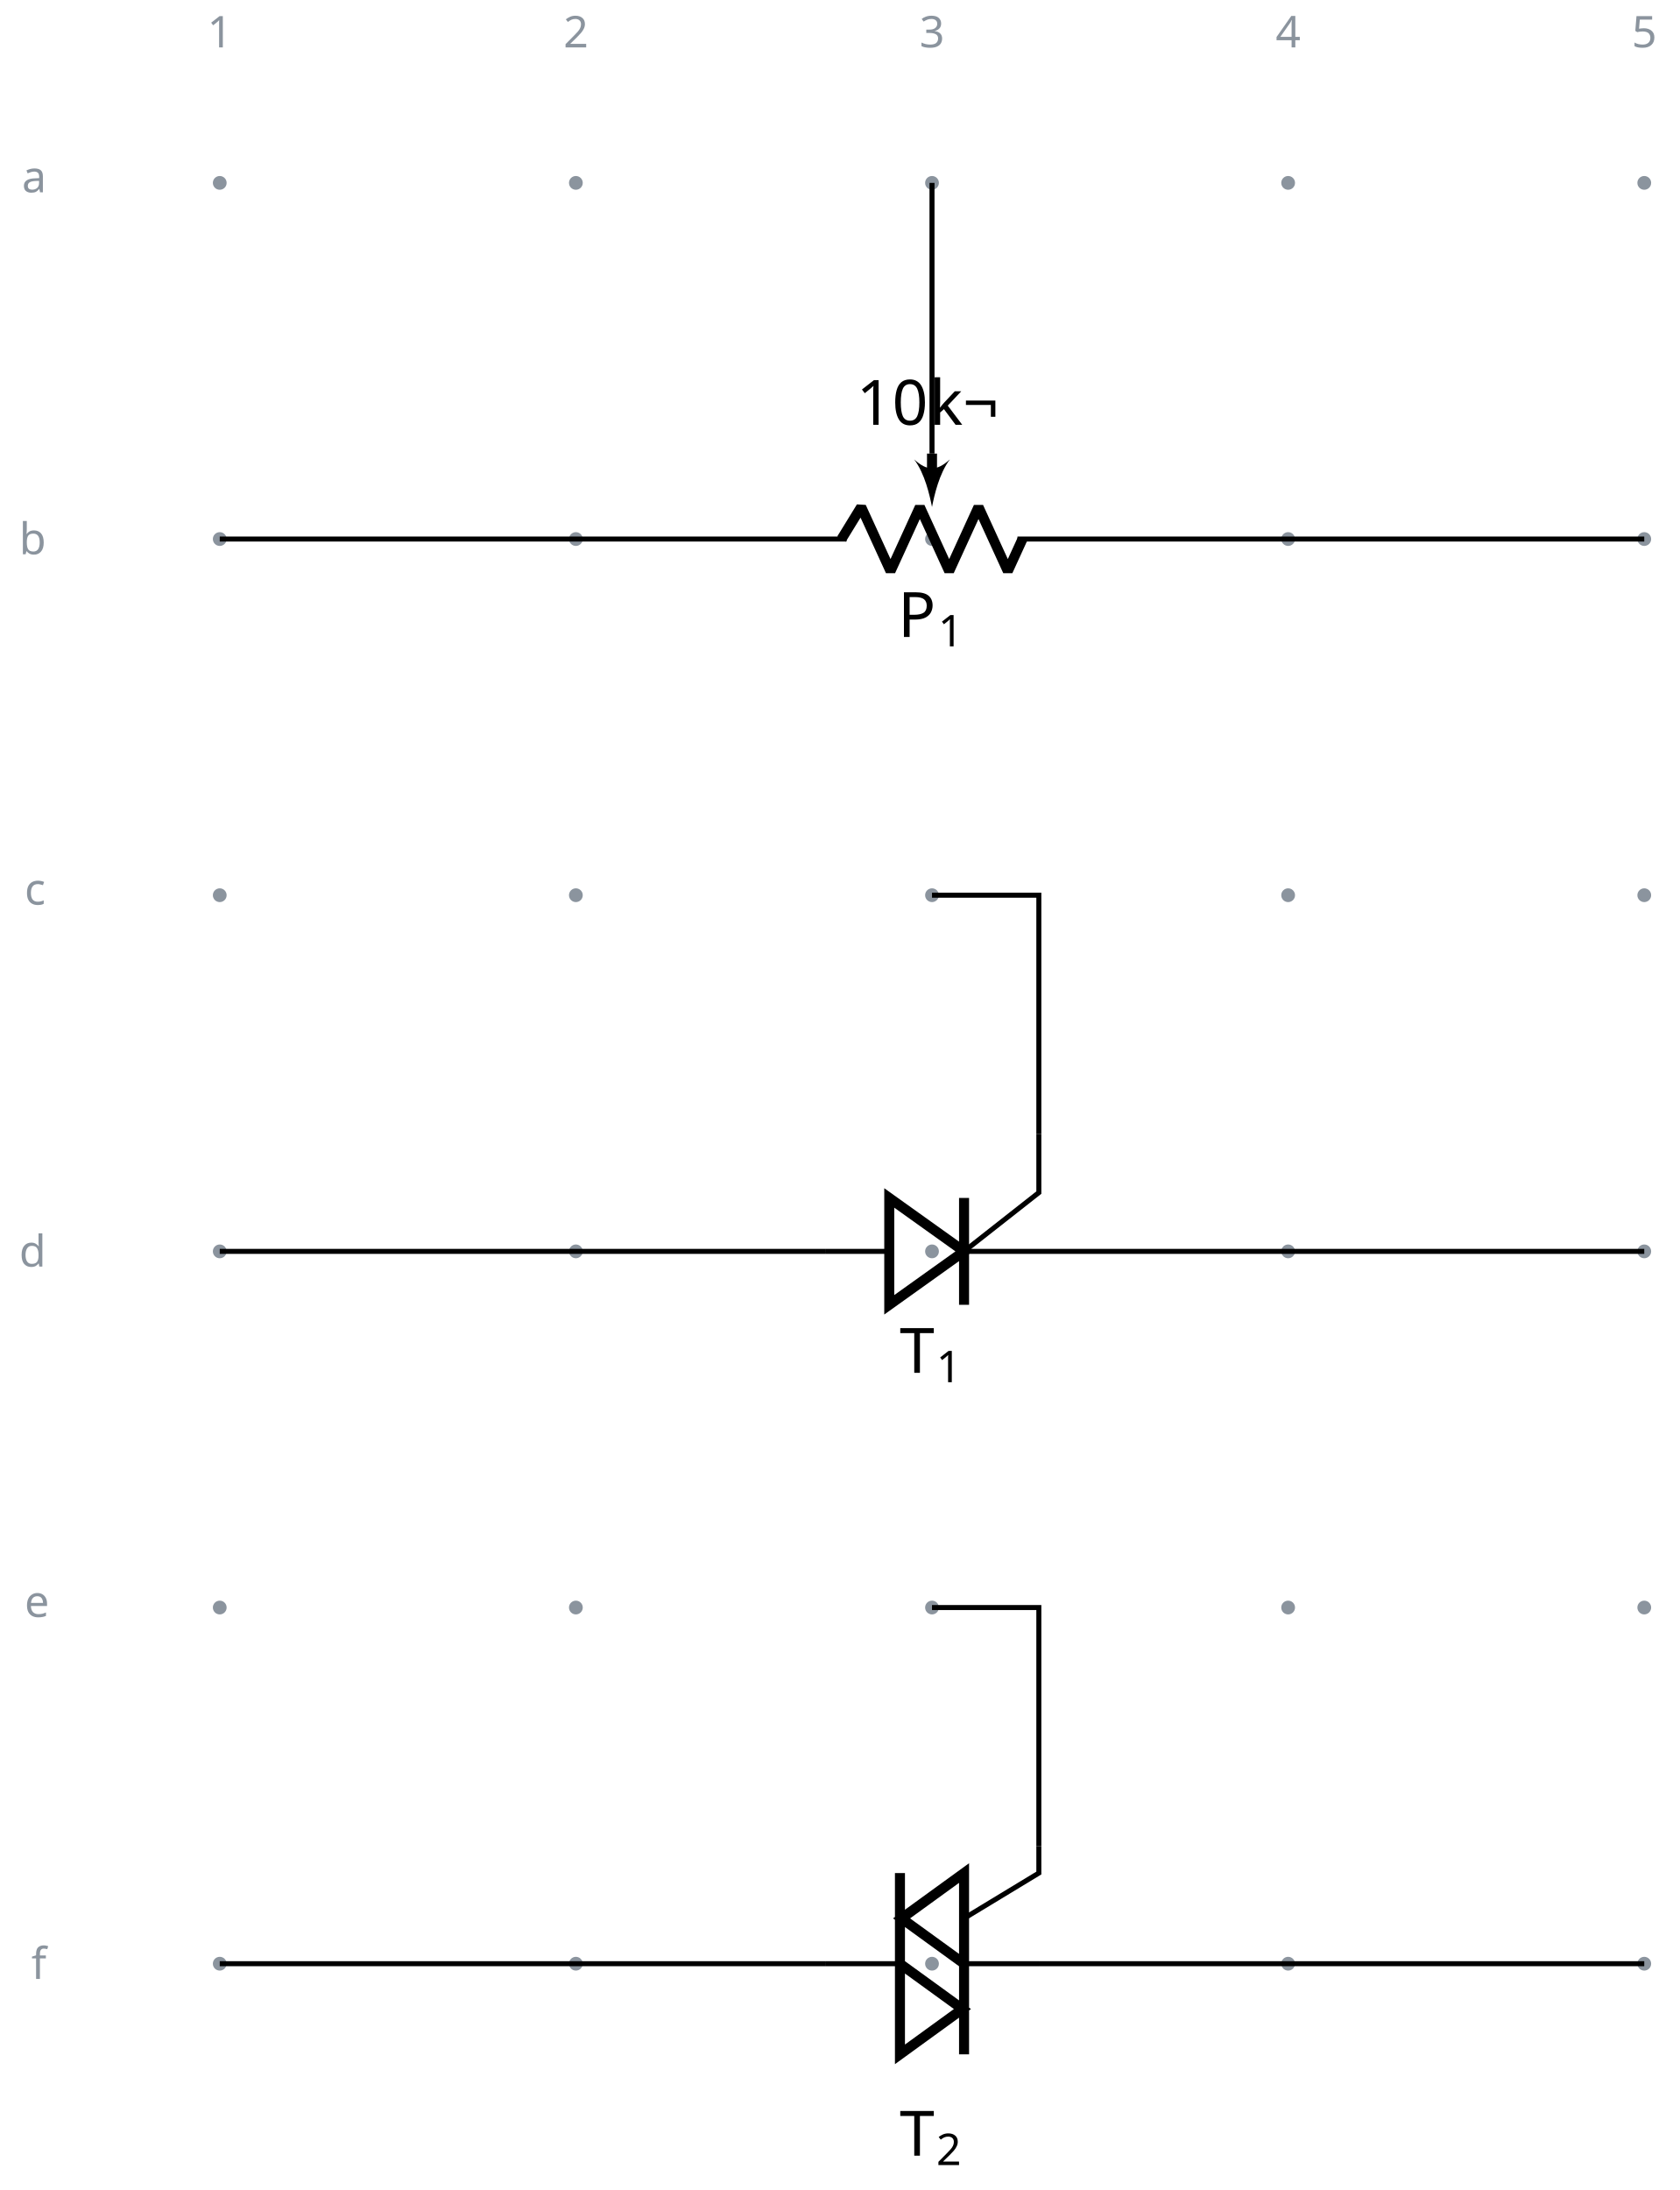
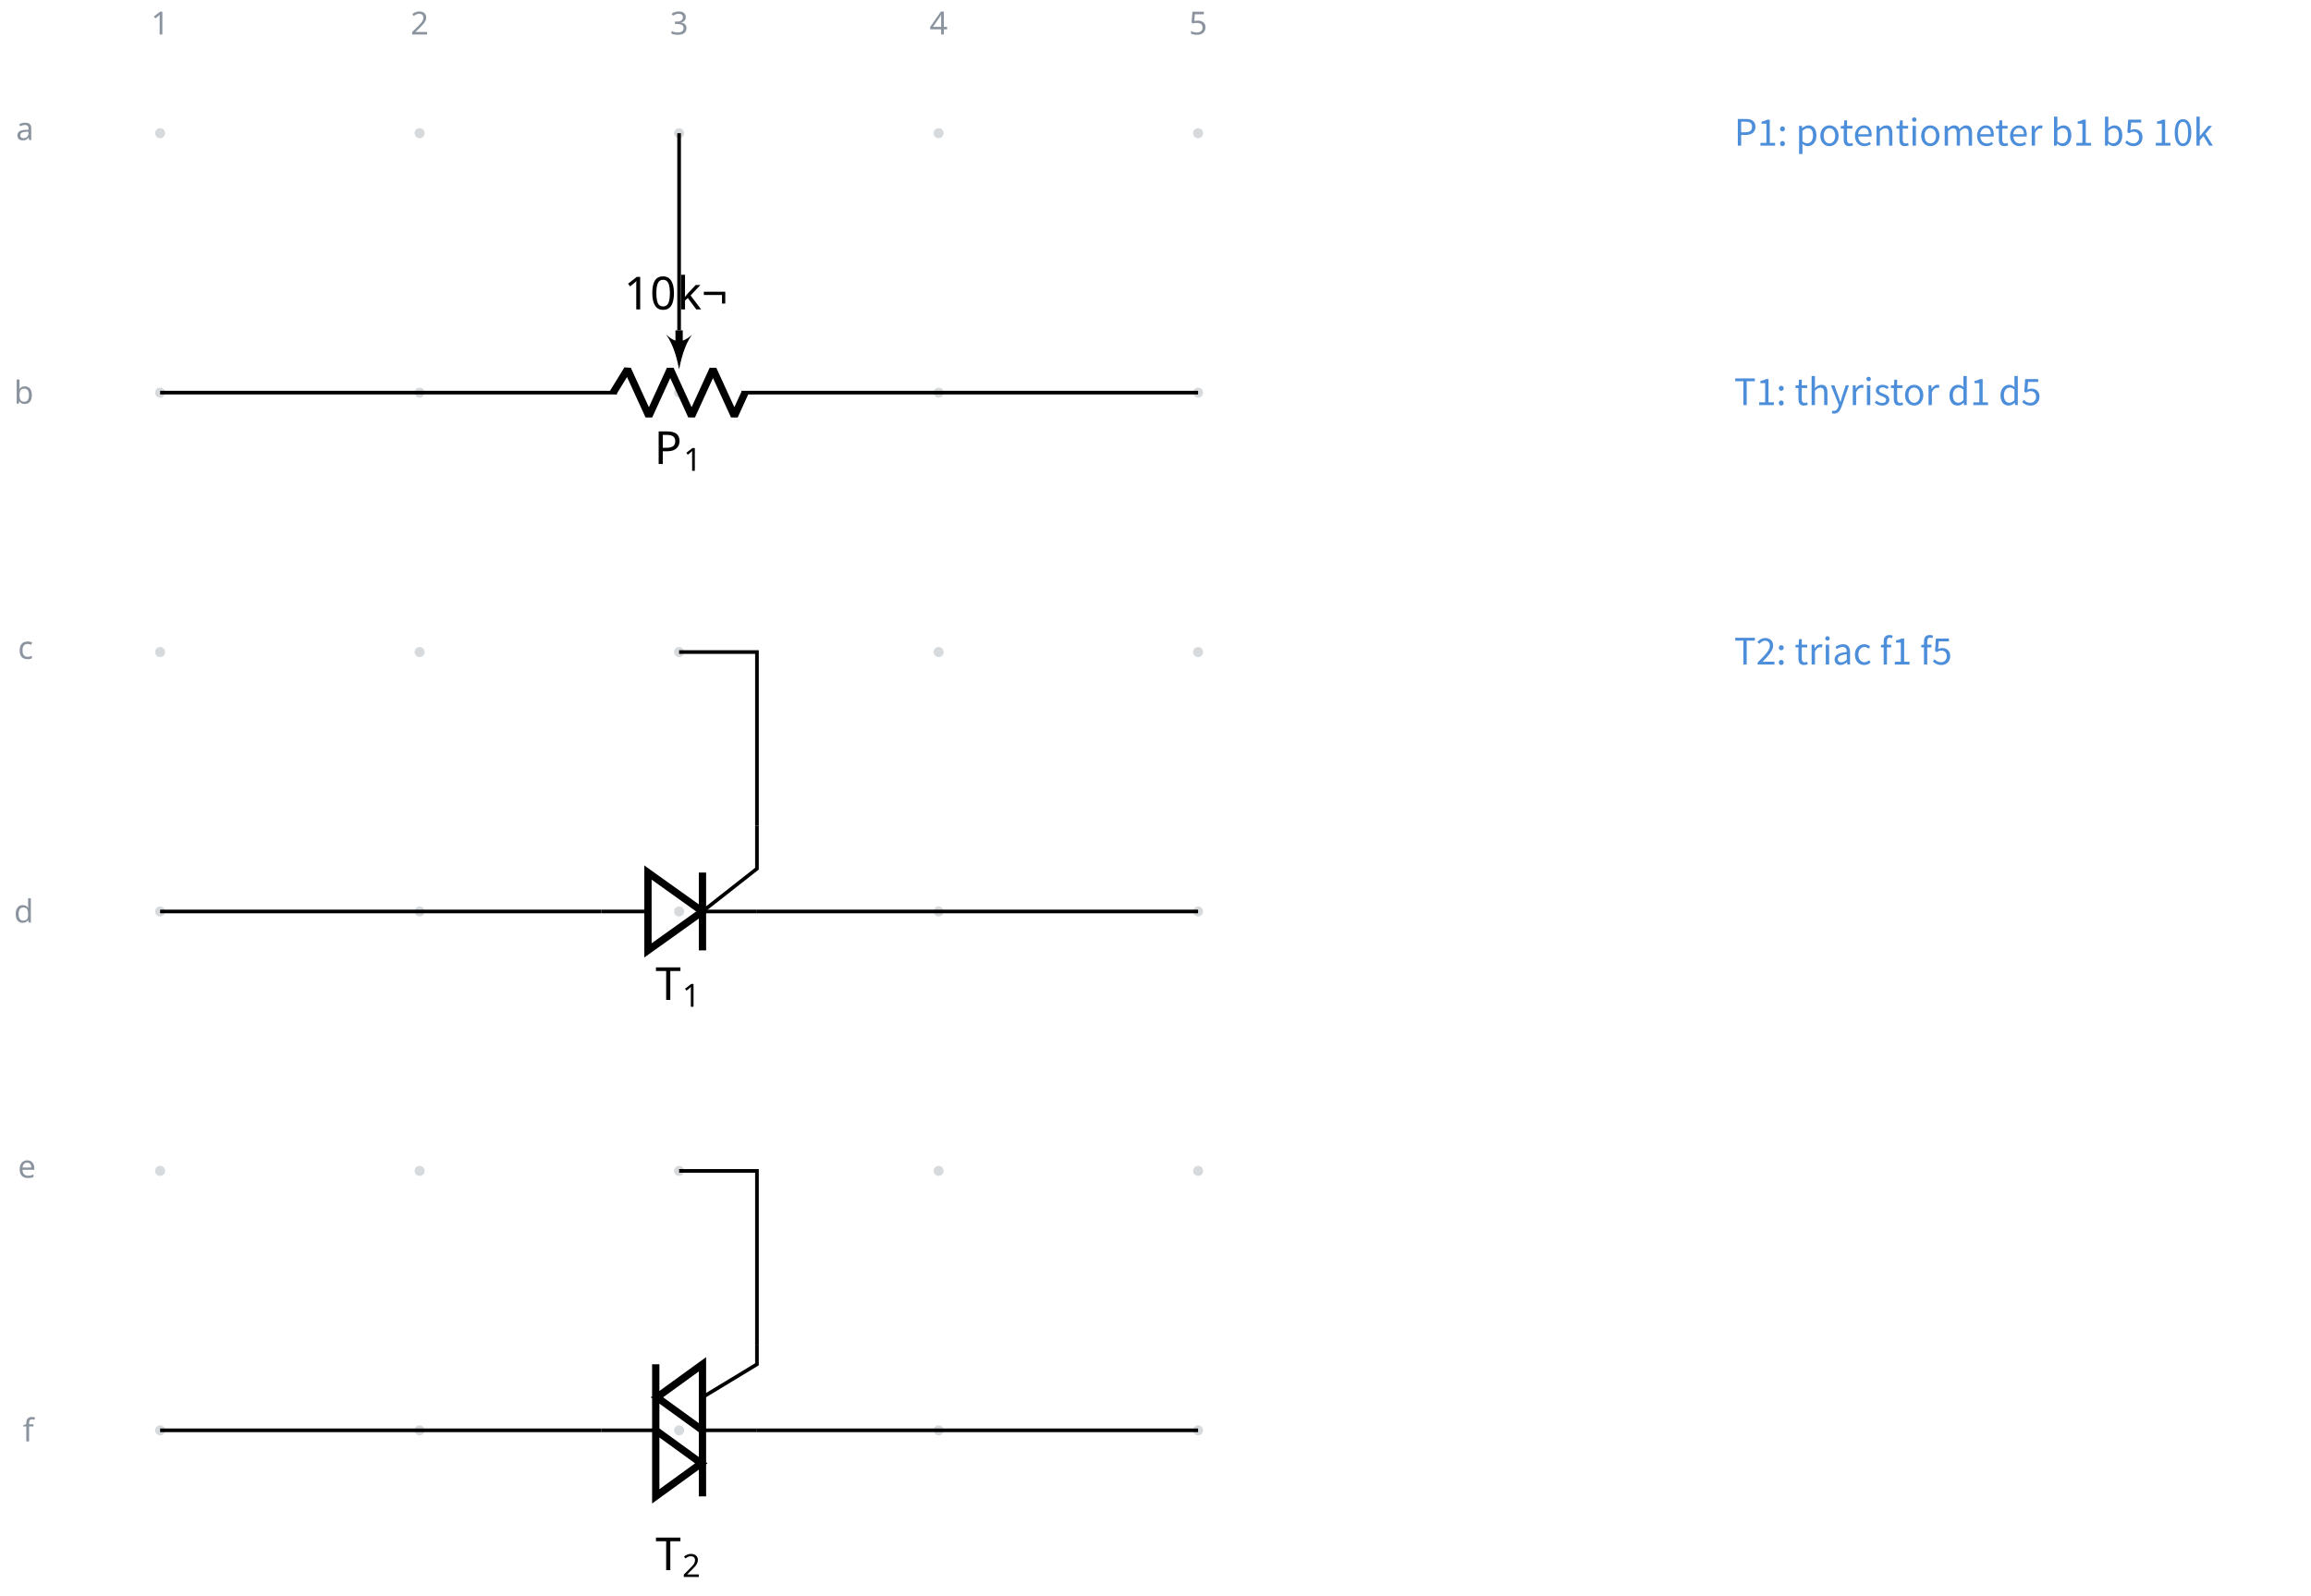
- <svg xmlns="http://www.w3.org/2000/svg" fill="currentColor" width="357.774" height="466.536" viewBox="-72 -72 268.331 349.902">
+ <svg xmlns="http://www.w3.org/2000/svg" fill="currentColor" width="675.717" height="466.536" viewBox="-72 -72 506.788 349.902">
  <g stroke="currentColor" stroke-miterlimit="10" stroke-width=".8">
-     <path fill="#8b949e" stroke="none" d="M-35.787-42.781a1.1 1.1 0 1 0-2.2 0 1.1 1.1 0 0 0 2.2 0M-35.787 14.124a1.1 1.1 0 1 0-2.2 0 1.1 1.1 0 0 0 2.2 0M-35.787 71.03a1.1 1.1 0 1 0-2.2 0 1.1 1.1 0 0 0 2.2 0M-35.787 127.935a1.1 1.1 0 1 0-2.2 0 1.1 1.1 0 0 0 2.2 0M-35.787 184.84a1.1 1.1 0 1 0-2.2 0 1.1 1.1 0 0 0 2.2 0M-35.787 241.746a1.1 1.1 0 1 0-2.2 0 1.1 1.1 0 0 0 2.2 0M21.118-42.781a1.1 1.1 0 1 0-2.2 0 1.1 1.1 0 0 0 2.2 0M21.118 14.124a1.1 1.1 0 1 0-2.2 0 1.1 1.1 0 0 0 2.2 0M21.118 71.03a1.1 1.1 0 1 0-2.2 0 1.1 1.1 0 0 0 2.2 0M21.118 127.935a1.1 1.1 0 1 0-2.2 0 1.1 1.1 0 0 0 2.2 0M21.118 184.84a1.1 1.1 0 1 0-2.2 0 1.1 1.1 0 0 0 2.2 0M21.118 241.746a1.1 1.1 0 1 0-2.2 0 1.1 1.1 0 0 0 2.2 0M78.024-42.781a1.1 1.1 0 1 0-2.2 0 1.1 1.1 0 0 0 2.2 0M78.024 14.124a1.1 1.1 0 1 0-2.2 0 1.1 1.1 0 0 0 2.2 0M78.024 71.03a1.1 1.1 0 1 0-2.2 0 1.1 1.1 0 0 0 2.2 0M78.024 127.935a1.1 1.1 0 1 0-2.2 0 1.1 1.1 0 0 0 2.2 0M78.024 184.84a1.1 1.1 0 1 0-2.2 0 1.1 1.1 0 0 0 2.2 0M78.024 241.746a1.1 1.1 0 1 0-2.2 0 1.1 1.1 0 0 0 2.2 0M134.93-42.781a1.1 1.1 0 1 0-2.2 0 1.1 1.1 0 0 0 2.2 0M134.93 14.124a1.1 1.1 0 1 0-2.2 0 1.1 1.1 0 0 0 2.2 0M134.93 71.03a1.1 1.1 0 1 0-2.2 0 1.1 1.1 0 0 0 2.2 0M134.93 127.935a1.1 1.1 0 1 0-2.2 0 1.1 1.1 0 0 0 2.2 0M134.93 184.84a1.1 1.1 0 1 0-2.2 0 1.1 1.1 0 0 0 2.2 0M134.93 241.746a1.1 1.1 0 1 0-2.2 0 1.1 1.1 0 0 0 2.2 0M191.835-42.781a1.1 1.1 0 1 0-2.2 0 1.1 1.1 0 0 0 2.2 0M191.835 14.124a1.1 1.1 0 1 0-2.2 0 1.1 1.1 0 0 0 2.2 0M191.835 71.03a1.1 1.1 0 1 0-2.2 0 1.1 1.1 0 0 0 2.2 0M191.835 127.935a1.1 1.1 0 1 0-2.2 0 1.1 1.1 0 0 0 2.2 0M191.835 184.84a1.1 1.1 0 1 0-2.2 0 1.1 1.1 0 0 0 2.2 0M191.835 241.746a1.1 1.1 0 1 0-2.2 0 1.1 1.1 0 0 0 2.2 0m-1.1 0" />
+     <path fill="#8b949e" fill-opacity=".35" stroke="none" stroke-opacity=".35" d="M-35.787-42.781a1.1 1.1 0 1 0-2.2 0 1.1 1.1 0 0 0 2.2 0M-35.787 14.124a1.1 1.1 0 1 0-2.2 0 1.1 1.1 0 0 0 2.2 0M-35.787 71.03a1.1 1.1 0 1 0-2.2 0 1.1 1.1 0 0 0 2.2 0M-35.787 127.935a1.1 1.1 0 1 0-2.2 0 1.1 1.1 0 0 0 2.2 0M-35.787 184.84a1.1 1.1 0 1 0-2.2 0 1.1 1.1 0 0 0 2.2 0M-35.787 241.746a1.1 1.1 0 1 0-2.2 0 1.1 1.1 0 0 0 2.2 0M21.118-42.781a1.1 1.1 0 1 0-2.2 0 1.1 1.1 0 0 0 2.2 0M21.118 14.124a1.1 1.1 0 1 0-2.2 0 1.1 1.1 0 0 0 2.2 0M21.118 71.03a1.1 1.1 0 1 0-2.2 0 1.1 1.1 0 0 0 2.2 0M21.118 127.935a1.1 1.1 0 1 0-2.2 0 1.1 1.1 0 0 0 2.2 0M21.118 184.84a1.1 1.1 0 1 0-2.2 0 1.1 1.1 0 0 0 2.2 0M21.118 241.746a1.1 1.1 0 1 0-2.2 0 1.1 1.1 0 0 0 2.2 0M78.024-42.781a1.1 1.1 0 1 0-2.2 0 1.1 1.1 0 0 0 2.2 0M78.024 14.124a1.1 1.1 0 1 0-2.2 0 1.1 1.1 0 0 0 2.2 0M78.024 71.03a1.1 1.1 0 1 0-2.2 0 1.1 1.1 0 0 0 2.2 0M78.024 127.935a1.1 1.1 0 1 0-2.2 0 1.1 1.1 0 0 0 2.2 0M78.024 184.84a1.1 1.1 0 1 0-2.2 0 1.1 1.1 0 0 0 2.2 0M78.024 241.746a1.1 1.1 0 1 0-2.2 0 1.1 1.1 0 0 0 2.2 0M134.93-42.781a1.1 1.1 0 1 0-2.2 0 1.1 1.1 0 0 0 2.2 0M134.93 14.124a1.1 1.1 0 1 0-2.2 0 1.1 1.1 0 0 0 2.2 0M134.93 71.03a1.1 1.1 0 1 0-2.2 0 1.1 1.1 0 0 0 2.2 0M134.93 127.935a1.1 1.1 0 1 0-2.2 0 1.1 1.1 0 0 0 2.2 0M134.93 184.84a1.1 1.1 0 1 0-2.2 0 1.1 1.1 0 0 0 2.2 0M134.93 241.746a1.1 1.1 0 1 0-2.2 0 1.1 1.1 0 0 0 2.2 0M191.835-42.781a1.1 1.1 0 1 0-2.2 0 1.1 1.1 0 0 0 2.2 0M191.835 14.124a1.1 1.1 0 1 0-2.2 0 1.1 1.1 0 0 0 2.2 0M191.835 71.03a1.1 1.1 0 1 0-2.2 0 1.1 1.1 0 0 0 2.2 0M191.835 127.935a1.1 1.1 0 1 0-2.2 0 1.1 1.1 0 0 0 2.2 0M191.835 184.84a1.1 1.1 0 1 0-2.2 0 1.1 1.1 0 0 0 2.2 0M191.835 241.746a1.1 1.1 0 1 0-2.2 0 1.1 1.1 0 0 0 2.2 0m-1.1 0" />
    <g fill="#8b949e" stroke="#8b949e">
      <text x="-36.887" y="-42.781" fill="#8b949e" stroke="none" font-family="cmr7" font-size="7" transform="translate(-1.993 -21.645)">1</text>
    </g>
    <g fill="#8b949e" stroke="#8b949e">
      <text x="-36.887" y="-42.781" fill="#8b949e" stroke="none" font-family="cmr7" font-size="7" transform="translate(54.912 -21.645)">2</text>
    </g>
    <g fill="#8b949e" stroke="#8b949e">
      <text x="-36.887" y="-42.781" fill="#8b949e" stroke="none" font-family="cmr7" font-size="7" transform="translate(111.818 -21.645)">3</text>
    </g>
    <g fill="#8b949e" stroke="#8b949e">
      <text x="-36.887" y="-42.781" fill="#8b949e" stroke="none" font-family="cmr7" font-size="7" transform="translate(168.723 -21.645)">4</text>
    </g>
    <g fill="#8b949e" stroke="#8b949e">
      <text x="-36.887" y="-42.781" fill="#8b949e" stroke="none" font-family="cmr7" font-size="7" transform="translate(225.629 -21.645)">5</text>
    </g>
    <g fill="#8b949e" stroke="#8b949e">
      <text x="-36.887" y="-42.781" fill="#8b949e" stroke="none" font-family="cmr7" font-size="7" transform="translate(-31.62 1.507)">a</text>
    </g>
    <g fill="#8b949e" stroke="#8b949e">
      <text x="-36.887" y="-42.781" fill="#8b949e" stroke="none" font-family="cmr7" font-size="7" transform="translate(-32.05 59.336)">b</text>
    </g>
    <g fill="#8b949e" stroke="#8b949e">
      <text x="-36.887" y="-42.781" fill="#8b949e" stroke="none" font-family="cmr7" font-size="7" transform="translate(-31.189 115.318)">c</text>
    </g>
    <g fill="#8b949e" stroke="#8b949e">
      <text x="-36.887" y="-42.781" fill="#8b949e" stroke="none" font-family="cmr7" font-size="7" transform="translate(-32.05 173.147)">d</text>
    </g>
    <g fill="#8b949e" stroke="#8b949e">
      <text x="-36.887" y="-42.781" fill="#8b949e" stroke="none" font-family="cmr7" font-size="7" transform="translate(-31.189 229.129)">e</text>
    </g>
    <g fill="#8b949e" stroke="#8b949e">
      <text x="-36.887" y="-42.781" fill="#8b949e" stroke="none" font-family="cmr7" font-size="7" transform="translate(-30.112 286.958)">f</text>
    </g>
    <path fill="none" d="M-36.887 14.124h.4m-.4 0H63.266m27.315 0h100.154m-.401 0h.4" />
    <g stroke-linejoin="bevel" stroke-width="1.6">
      <path fill="none" d="m62.466 14.124 3.143-5.121 4.686 10.243 4.686-10.243 4.686 10.243 4.685-10.243 4.686 10.243 2.343-5.122M76.924.467v3.976" />
      <path stroke="none" d="M76.924 9.003c.38-1.9 1.14-5.32 2.85-7.6-2.09 1.9-3.61 1.9-5.7 0 1.71 2.28 2.47 5.7 2.85 7.6" />
    </g>
    <g stroke="none">
      <text x="-36.887" y="-42.781" font-family="cmmi10" font-size="10" transform="translate(108.358 72.554)">P</text>
      <text x="-30.467" y="-41.281" font-family="cmr7" font-size="7" transform="translate(108.358 72.554)">1</text>
    </g>
    <g stroke="none" font-family="cmr10" font-size="10">
      <text x="-36.887" y="-42.781" transform="translate(101.728 38.653)">10</text>
      <text x="-25.221" y="-42.781" transform="translate(101.728 38.653)">k¬</text>
    </g>
    <path fill="none" d="M-36.887 127.935h.4m-.4 0h96.74m34.142 0h96.74m-.401 0h.4" />
    <g stroke-width="1.6">
      <path fill="none" d="m82.045 127.935-11.95-8.536v17.072Z" />
      <path fill="none" stroke-width=".8" d="m82.045 127.935 11.95-9.39v-9.389" />
      <path fill="none" d="M82.045 136.471v-17.072" />
      <g stroke-width=".8">
        <path fill="none" d="M70.095 127.935H59.852m22.193 0h11.95" />
      </g>
    </g>
    <g stroke="none">
      <text x="-36.887" y="-42.781" font-family="cmmi10" font-size="10" transform="translate(108.646 190.12)">T</text>
      <text x="-31.043" y="-41.281" font-family="cmr7" font-size="7" transform="translate(108.646 190.12)">1</text>
    </g>
    <path fill="none" d="M-36.887 241.746h.4m-.4 0h96.74m34.142 0h96.74m-.401 0h.4" />
    <g stroke-width="1.6">
      <path fill="none" d="m71.802 241.746 9.987 7.242-9.987 7.242v-28.968m10.243 14.484-9.987-7.242 9.987-7.242v28.968" />
      <g stroke-width=".8">
        <path fill="none" d="m82.045 234.504 11.95-7.242v-4.295m-22.193 18.78h-11.95m22.193 0h11.95" />
      </g>
    </g>
    <g stroke="none">
      <text x="-36.887" y="-42.781" font-family="cmmi10" font-size="10" transform="translate(108.646 315.199)">T</text>
      <text x="-31.043" y="-41.281" font-family="cmr7" font-size="7" transform="translate(108.646 315.199)">2</text>
    </g>
    <path fill="none" d="M76.924.467v-43.248M93.995 109.156V71.03H76.924M93.995 222.967v-38.126H76.924" />
+     <g>
+       <text x="-36.887" y="-42.781" fill="#4c8eda" stroke="none" font-family="'Noto Sans CJK JP','Noto Sans JP','Hiragino Sans','Yu Gothic',sans-serif" font-size="8" transform="translate(345.166 2.733)">P1: potentiometer b1 b5 10k</text>
+     </g>
+     <g>
+       <text x="-36.887" y="-42.781" fill="#4c8eda" stroke="none" font-family="'Noto Sans CJK JP','Noto Sans JP','Hiragino Sans','Yu Gothic',sans-serif" font-size="8" transform="translate(345.166 59.639)">T1: thyristor d1 d5</text>
+     </g>
+     <g>
+       <text x="-36.887" y="-42.781" fill="#4c8eda" stroke="none" font-family="'Noto Sans CJK JP','Noto Sans JP','Hiragino Sans','Yu Gothic',sans-serif" font-size="8" transform="translate(345.166 116.544)">T2: triac f1 f5</text>
+     </g>
  </g>
</svg>
